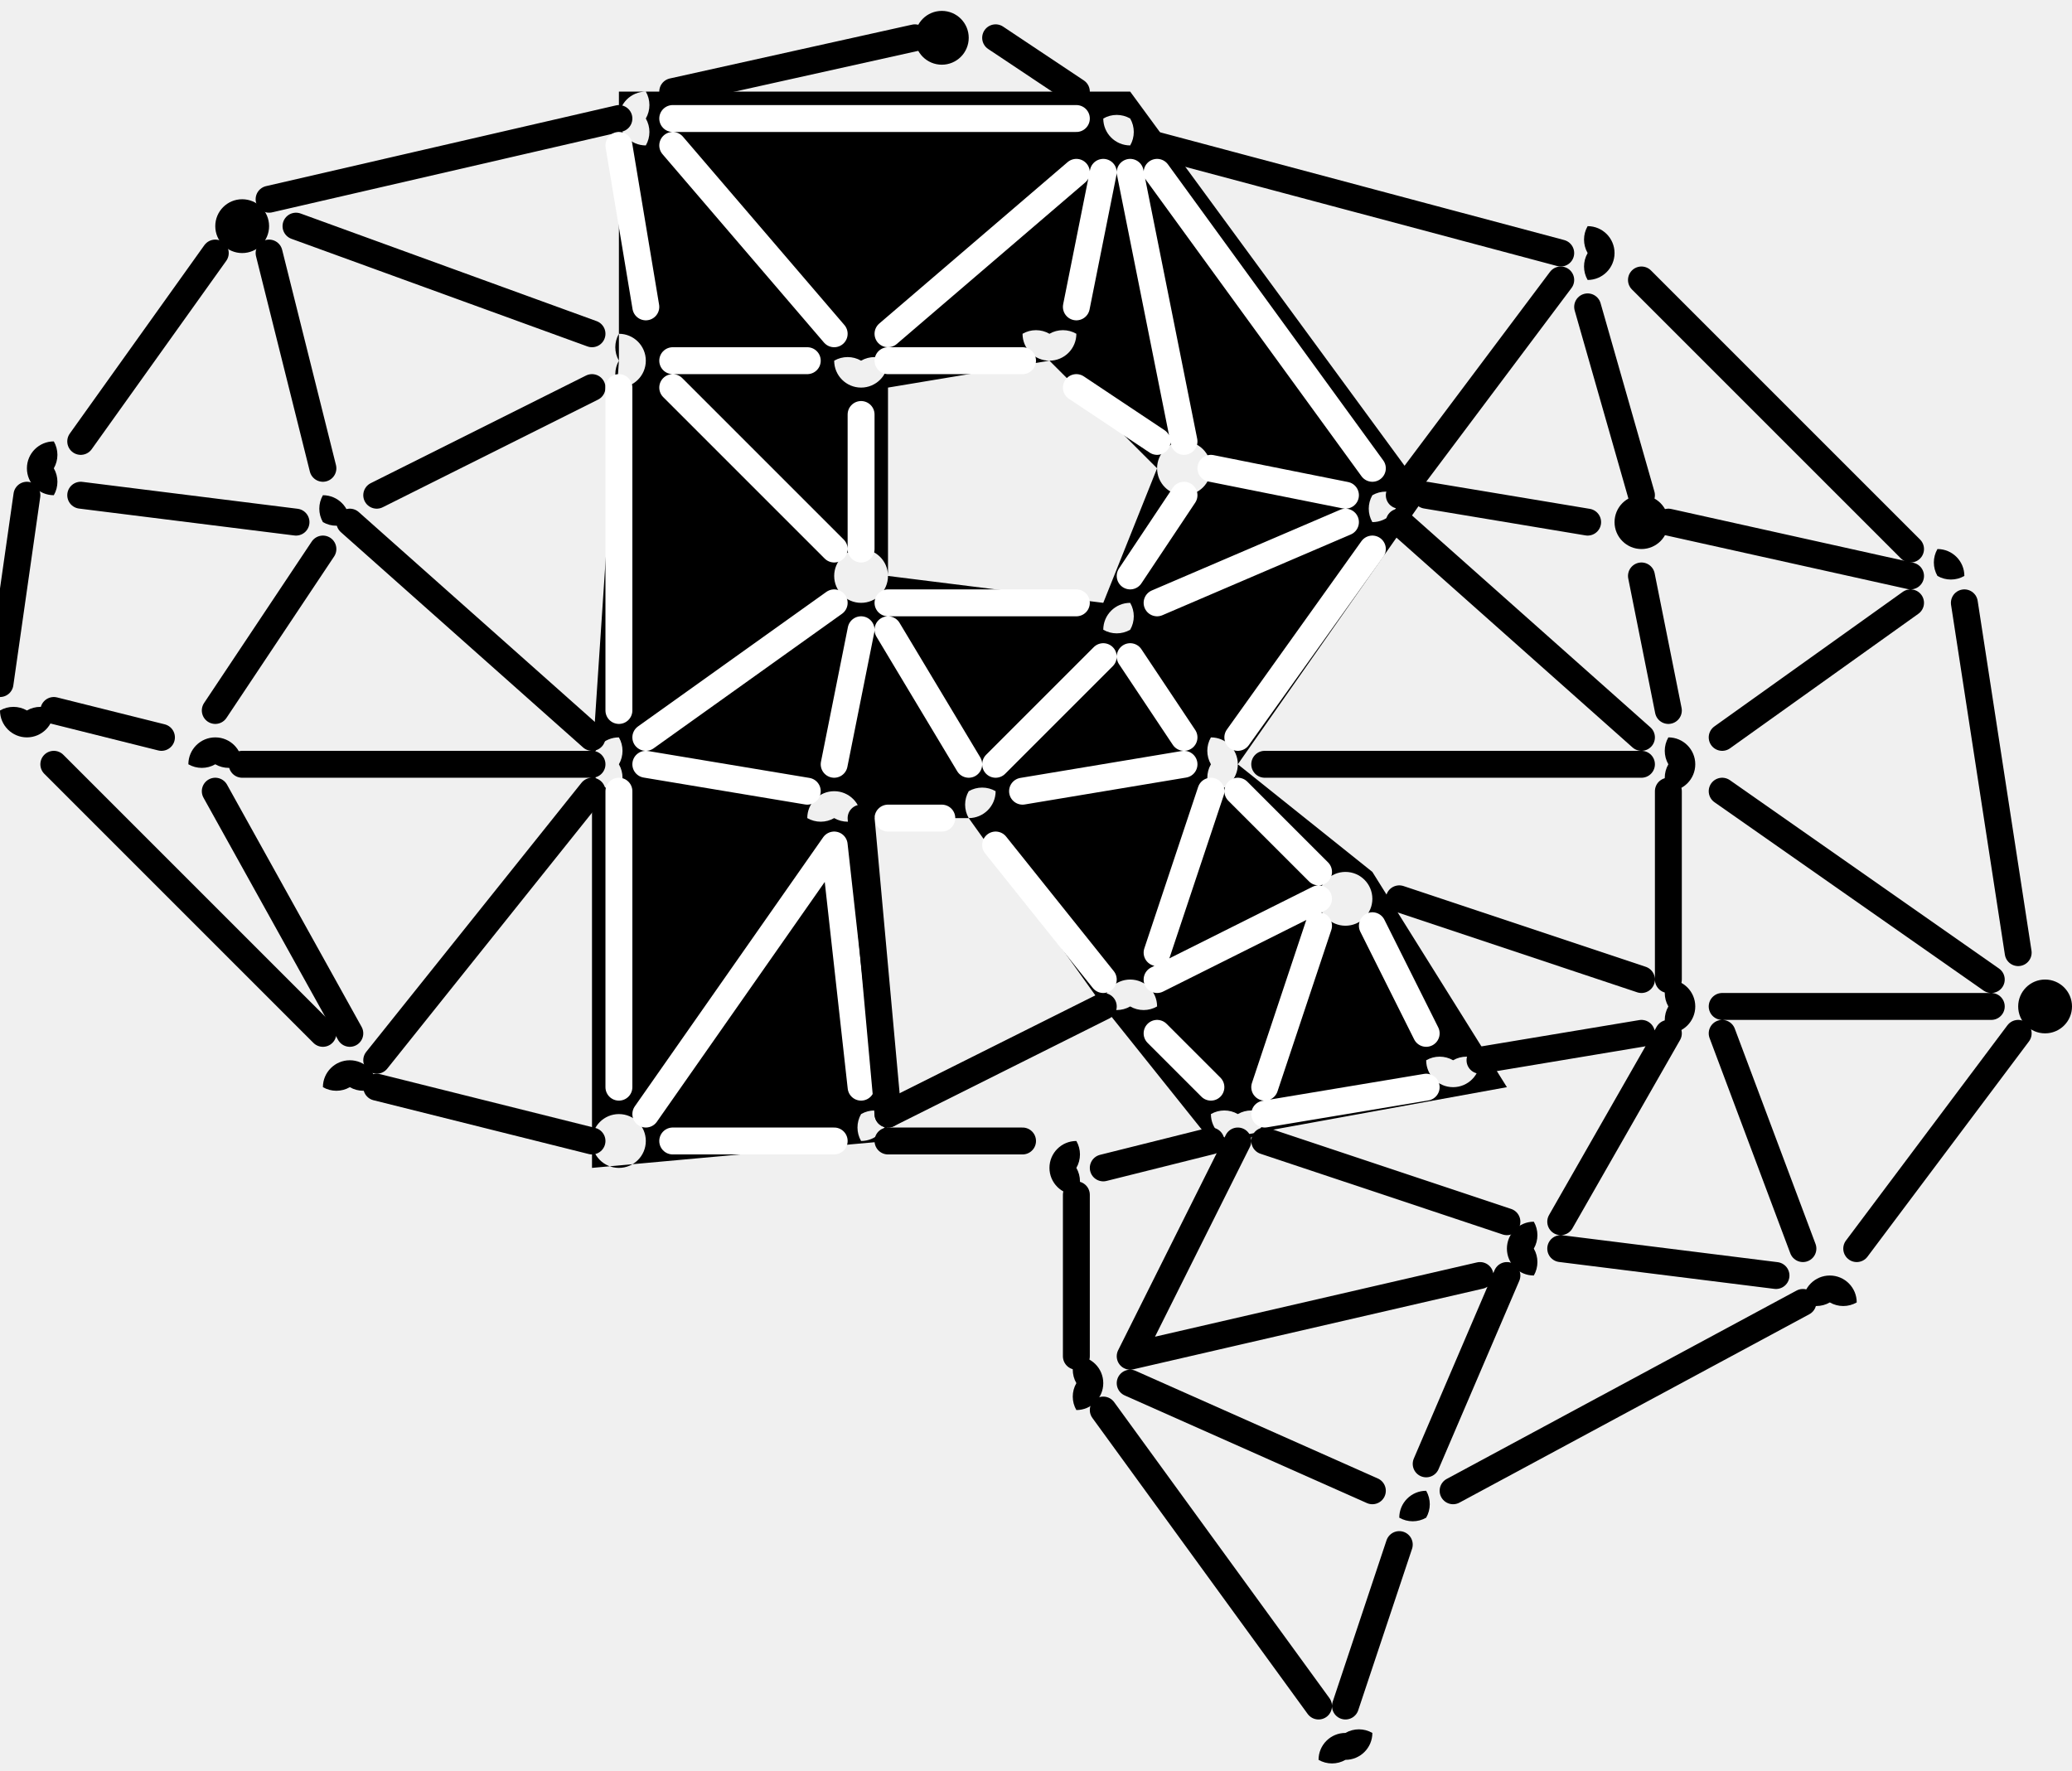
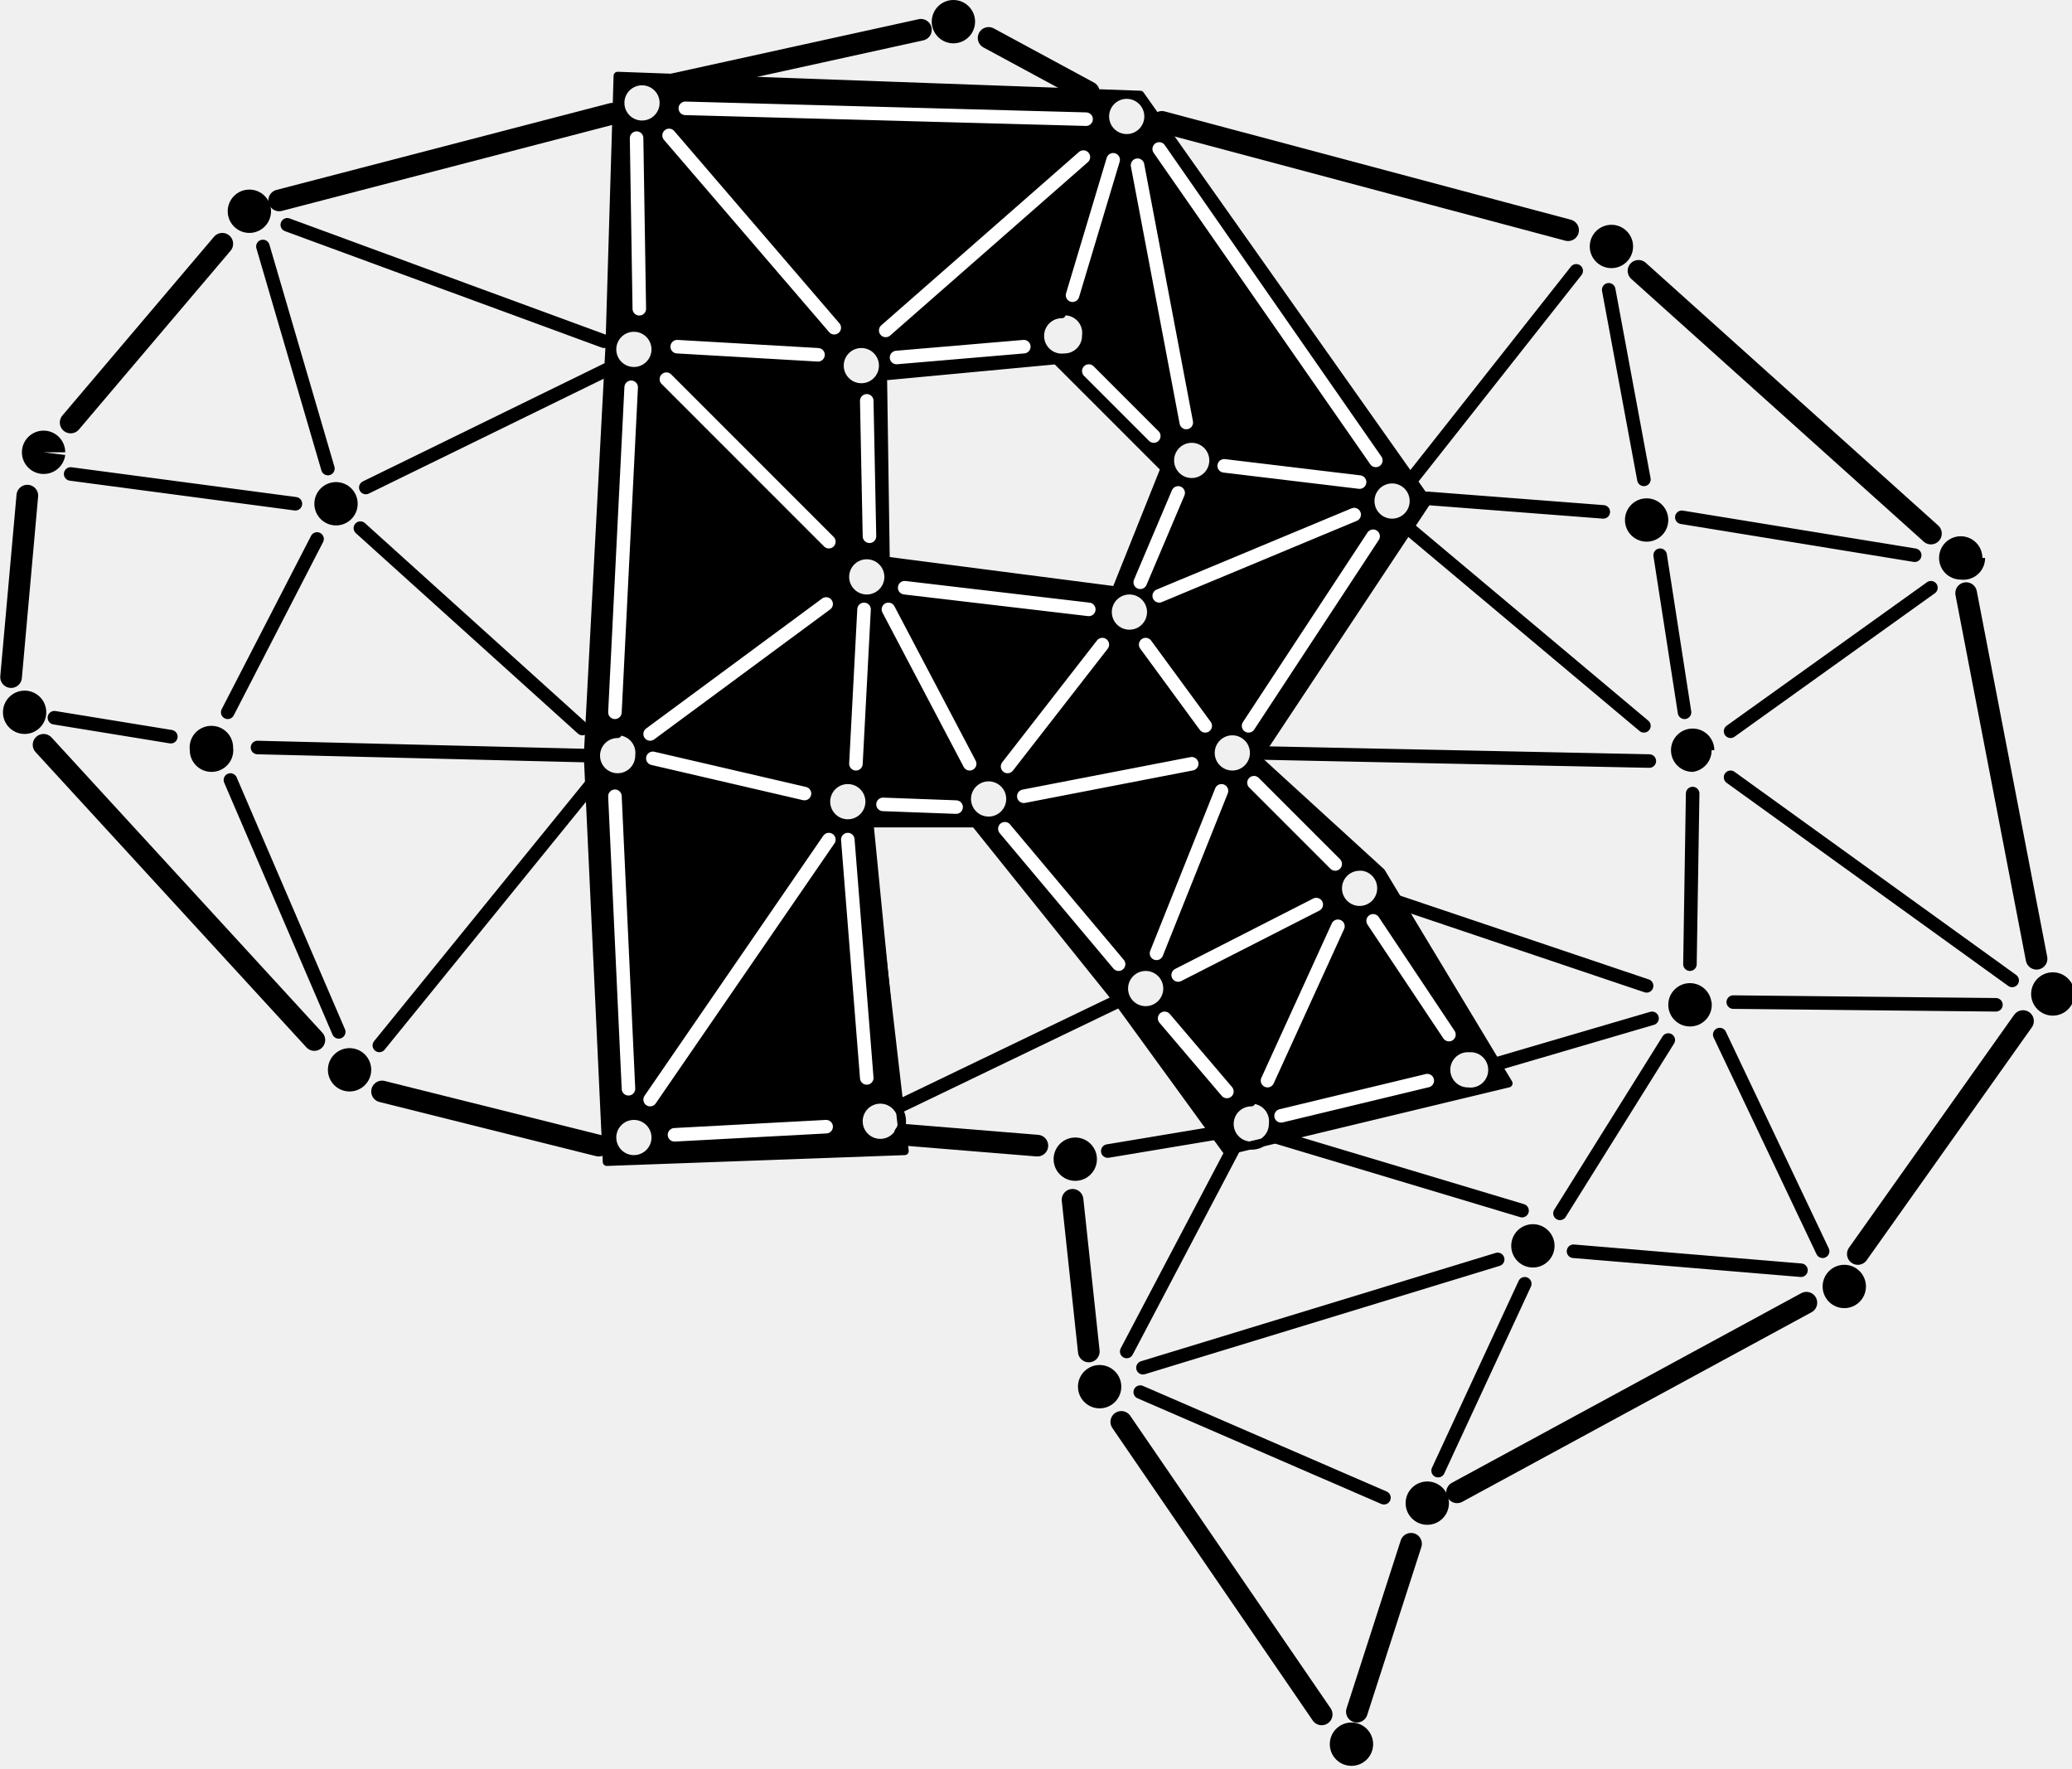
- <svg xmlns="http://www.w3.org/2000/svg" width="289" height="247" viewBox="0 0 77 65">
-   <path paint-order="fill markers stroke" fill="none" d="M-21-71h216V2H-21z" />
+ <svg xmlns="http://www.w3.org/2000/svg" width="289.2" height="246.8" viewBox="0 0 76.5 65.3">
+   <path paint-order="fill markers stroke" fill="none" d="M-21.9-71h215.6V1.8H-22z" />
  <g paint-order="fill markers stroke">
-     <path d="M23 3v10l-1 15v15l11-1-1-12h4l5 7 4 5 11-2-5-8-5-4 7-10L42 3zm1 0a1 1 0 010 1 1 1 0 010 1 1 1 0 01-1-1 1 1 0 011-1zm18 1a1 1 0 010 1 1 1 0 01-1-1 1 1 0 011 0zm-3 8a1 1 0 011 0 1 1 0 01-1 1 1 1 0 01-1-1 1 1 0 011 0zm-16 0a1 1 0 011 1 1 1 0 01-1 1 1 1 0 010-1 1 1 0 010-1zm9 1a1 1 0 011 0 1 1 0 01-1 1 1 1 0 01-1-1 1 1 0 011 0zm7 0l4 4-2 5-8-1v-7zm5 3a1 1 0 011 1 1 1 0 01-1 1 1 1 0 01-1-1 1 1 0 011-1zm7 2a1 1 0 011 0 1 1 0 01-1 1 1 1 0 010-1zm-19 2a1 1 0 011 1 1 1 0 01-1 1 1 1 0 01-1-1 1 1 0 011-1zm10 2a1 1 0 010 1 1 1 0 01-1 0 1 1 0 011-1zm3 5a1 1 0 011 1 1 1 0 01-1 1 1 1 0 010-1 1 1 0 010-1zm-22 0a1 1 0 010 1 1 1 0 010 1 1 1 0 01-1-1 1 1 0 011-1zm13 2a1 1 0 011 0 1 1 0 01-1 1 1 1 0 010-1zm-5 0a1 1 0 011 1 1 1 0 01-1 0 1 1 0 01-1 0 1 1 0 011-1zm19 3a1 1 0 011 1 1 1 0 01-1 1 1 1 0 01-1-1 1 1 0 011-1zm-8 4a1 1 0 011 1 1 1 0 01-1 0 1 1 0 01-1 0 1 1 0 011-1zm12 3a1 1 0 011 0 1 1 0 01-1 1 1 1 0 01-1-1 1 1 0 011 0zm-22 2a1 1 0 011 0 1 1 0 01-1 1 1 1 0 010-1zm14 0a1 1 0 011 0 1 1 0 01-1 1 1 1 0 01-1-1 1 1 0 011 0zm-23 0a1 1 0 011 1 1 1 0 01-1 1 1 1 0 01-1-1 1 1 0 011-1zM36 1a1 1 0 01-1 1 1 1 0 01-1-1 1 1 0 011-1 1 1 0 011 1h-1zM2 17a1 1 0 010 1 1 1 0 01-1-1 1 1 0 011-1 1 1 0 010 1zM10 8a1 1 0 01-1 1 1 1 0 01-1-1 1 1 0 011-1 1 1 0 011 1H9zM60 9a1 1 0 01-1 1 1 1 0 010-1 1 1 0 010-1 1 1 0 011 1h-1zM73 21a1 1 0 01-1 0 1 1 0 010-1 1 1 0 011 1h-1zM77 37a1 1 0 01-1 1 1 1 0 01-1-1 1 1 0 011-1 1 1 0 011 1h-1zM69 48a1 1 0 01-1 0 1 1 0 01-1 0 1 1 0 011-1 1 1 0 011 1h-1zM53 56a1 1 0 01-1 0 1 1 0 011-1 1 1 0 010 1zM51 64a1 1 0 01-1 1 1 1 0 01-1 0 1 1 0 011-1 1 1 0 011 0h-1zM41 51a1 1 0 01-1 1 1 1 0 010-1 1 1 0 010-1 1 1 0 011 1h-1z" />
-     <path d="M40 43a1 1 0 010 1 1 1 0 01-1-1 1 1 0 011-1 1 1 0 010 1zM14 40a1 1 0 01-1 0 1 1 0 01-1 0 1 1 0 011-1 1 1 0 011 1h-1zM2 26a1 1 0 01-1 1 1 1 0 01-1-1 1 1 0 011 0 1 1 0 011 0H1zM57 46a1 1 0 010 1 1 1 0 01-1-1 1 1 0 011-1 1 1 0 010 1zM63 37a1 1 0 01-1 1 1 1 0 010-1 1 1 0 010-1 1 1 0 011 1h-1zM62 19a1 1 0 01-1 1 1 1 0 01-1-1 1 1 0 011-1 1 1 0 011 1h-1zM9 28a1 1 0 01-1 0 1 1 0 01-1 0 1 1 0 011-1 1 1 0 011 1H8zM13 19a1 1 0 01-1 0 1 1 0 010-1 1 1 0 011 1h-1zM63 28a1 1 0 01-1 1 1 1 0 010-1 1 1 0 010-1 1 1 0 011 1h-1z" />
+     <path d="M22.8 2.8l-.3 10h0l-.8 15.1.7 15 11-.4L32 30.4H36l5.3 6.6 4 5.5L55.7 40 51 32.2 46.4 28l6.3-9.5-10.6-15zm.9.2a.8.8 0 01.8.8v0a.8.8 0 01-.8.8.8.8 0 01-.8-.8.8.8 0 01.8-.8zm17.9.5a.8.8 0 01.8.8v0a.8.8 0 01-.8.8.8.8 0 01-.8-.8.8.8 0 01.8-.8zm-2.4 8a.8.8 0 01.9.9v0a.8.8 0 01-.8.8.8.8 0 01-.9-.8.8.8 0 01.8-.8zm-15.8.6a.8.8 0 01.8.8v0a.8.8 0 01-.8.8.8.8 0 01-.8-.8.8.8 0 01.8-.8zm8.4.6a.8.8 0 01.8.8v0a.8.8 0 01-.8.8.8.8 0 01-.8-.8.8.8 0 01.8-.8zm7.2.6l4 4-1.8 4.5-8.5-1.1-.1-6.8h0zm5 2.9a.8.8 0 01.8.8v0a.8.8 0 01-.8.8.8.8 0 01-.8-.8.8.8 0 01.8-.8zm7.4 1.5a.8.8 0 01.8.8v0a.8.8 0 01-.8.8.8.8 0 01-.8-.8.8.8 0 01.8-.8zM32 20.5a.8.8 0 01.8.8v0a.8.8 0 01-.8.8.8.8 0 01-.8-.8.8.8 0 01.8-.8zm9.7 1.3a.8.8 0 01.8.8v0a.8.8 0 01-.8.8.8.8 0 01-.8-.8.8.8 0 01.8-.8zm3.8 5.2a.8.8 0 01.8.8v0a.8.8 0 01-.8.8.8.8 0 01-.8-.8.8.8 0 01.8-.8zm-22.7 0a.8.8 0 01.8.9v0a.8.8 0 01-.8.8.8.8 0 01-.8-.8.8.8 0 01.8-.8zm13.7 1.7a.8.8 0 01.8.8v0a.8.8 0 01-.8.8.8.8 0 01-.8-.8.8.8 0 01.8-.8zm-5.2.1a.8.8 0 01.8.8v0a.8.8 0 01-.8.8.8.8 0 01-.8-.8.8.8 0 01.8-.8zm19 3.2a.8.8 0 01.7.8v0a.8.8 0 01-.8.8.8.8 0 01-.8-.8.8.8 0 01.8-.8zm-8 3.7a.8.8 0 01.8.8v0a.8.8 0 01-.8.8.8.8 0 01-.8-.8.8.8 0 01.8-.8zm12 3a.8.8 0 01.8.8v0a.8.8 0 01-.9.8.8.8 0 01-.8-.8.8.8 0 01.8-.8zm-21.8 1.9a.8.8 0 01.8.8v0a.8.8 0 01-.8.8.8.8 0 01-.8-.8.8.8 0 01.8-.8zm13.7 0a.8.8 0 01.8.9v0a.8.8 0 01-.8.8.8.8 0 01-.8-.8.8.8 0 01.8-.8zm-22.8.6a.8.8 0 01.8.8v0a.8.8 0 01-.8.8.8.8 0 01-.8-.8.8.8 0 01.8-.8z" stroke="#000" stroke-linecap="round" stroke-linejoin="round" stroke-width=".3" />
+     <path d="M36 .8a.8.8 0 01-.8.8.8.8 0 01-.8-.8.8.8 0 01.8-.8.8.8 0 01.8.8h-.8zm-33.6 16a.8.8 0 01-.8.7.8.8 0 01-.8-.8.8.8 0 01.8-.8.8.8 0 01.8.8h-.8zM10 7.8a.8.8 0 01-.8.8.8.8 0 01-.8-.8.8.8 0 01.8-.8.8.8 0 01.8.8H9zm50.3 1.3a.8.8 0 01-.8.8.8.8 0 01-.8-.8.8.8 0 01.8-.8.8.8 0 01.8.8h-.8zm13 11.5a.8.8 0 01-.9.8.8.8 0 01-.8-.8.8.8 0 01.8-.8.8.8 0 01.8.8h-.8zm3.3 16.1a.8.8 0 01-.8.8.8.8 0 01-.8-.8.8.8 0 01.8-.8.8.8 0 01.8.8h-.8zm-7.7 10.8a.8.8 0 01-.8.8.8.8 0 01-.8-.8.8.8 0 01.8-.8.8.8 0 01.8.8H68zm-15.4 8a.8.8 0 01-.8.8.8.8 0 01-.8-.8.8.8 0 01.8-.8.8.8 0 01.8.8h-.8zm-2.8 8.9a.8.8 0 01-.8.8.8.8 0 01-.8-.8.8.8 0 01.8-.8.8.8 0 01.8.8h-.8zm-9.3-13.2a.8.8 0 01-.8.8.8.8 0 01-.8-.8.8.8 0 01.8-.8.8.8 0 01.8.8h-.8zm-.9-8.4a.8.8 0 01-.8.8.8.8 0 01-.8-.8.8.8 0 01.8-.8.8.8 0 01.8.8h-.8zm-26.8-3.3a.8.8 0 01-.8.8.8.8 0 01-.8-.8.8.8 0 01.8-.8.8.8 0 01.8.8h-.8zm-12-13.2a.8.8 0 01-.8.8.8.8 0 01-.8-.8.8.8 0 01.8-.8.8.8 0 01.8.8H.8zM57.4 46a.8.8 0 01-.8.8.8.8 0 01-.8-.8.8.8 0 01.8-.8.8.8 0 01.8.8h-.8zm5.8-9a.8.8 0 01-.8.9.8.8 0 01-.8-.8.8.8 0 01.8-.8.8.8 0 01.8.8h-.8zm-1.6-17.8a.8.8 0 01-.8.8.8.8 0 01-.8-.8.8.8 0 01.8-.8.8.8 0 01.8.8h-.8zm-53 8.4a.8.8 0 01-.8.9.8.8 0 01-.8-.8.8.8 0 01.8-.9.8.8 0 01.8.8h-.8zm4.6-9a.8.8 0 01-.8.8.8.8 0 01-.8-.8.8.8 0 01.8-.8.8.8 0 01.8.8h-.8zm50 9.1a.8.8 0 01-.7.8.8.8 0 01-.8-.8.8.8 0 01.8-.8.8.8 0 01.8.8h-.8z" />
  </g>
  <g fill="none" stroke-linecap="round">
    <g stroke="#000">
-       <path d="M61 21l1 5M58 9L43 5M71 20L61 10M75 35l-2-13M69 46l6-8M67 48l-13 7M50 63l2-6M49 63l-8-11M40 50v-6M38 42h-5M14 40l8 2M12 38L2 28M0 25l1-7M8 9l-5 7M23 4L10 7M34 1l-9 2M40 3l-3-2" />
-       <g>
-         <path d="M22 29l-8 10M9 28h13M55 39l6-1M41 37l-8 4M45 42l-4 1M46 42l-4 8M51 55l-9-4M47 42l9 3M42 50l13-3M58 46l8 1M52 19l9 8M47 28h14M3 18l8 1M10 9l2 8M12 20l-4 6M2 26l4 1M8 29l5 9M22 14l-8 4M11 8l11 4M13 19l9 8M58 10l-6 8M59 11l2 7M62 19l9 2M53 18l6 1M64 27l7-5M64 29l10 7M52 33l9 3M62 29v7M64 38l3 8M58 45l4-7M64 37h10M53 54l3-7" />
-       </g>
+       <path d="M61.3 20.5l.9 5.8" stroke-width=".5" />
+       <path d="M57.9 8.5l-15-4m28.4 15.2L60.5 10m14.7 25.4l-2.6-13.5m-4 24.4l6.1-8.6m-8 10.4l-12.9 7m-3.7 8.1l2-6.2m-3.3 6.3l-7.4-10.8m-1.2-2.6l-.6-5.6m-1.3-2l-4.9-.4m-19.3-1.6l8 2m-10.5-3.9l-10-10.9M.4 25l.6-6.7M8.2 9l-5.6 6.6m20-11.4L10.3 7.4M34 1.1l-9.1 2m15.3.3l-3.7-2" stroke-width=".8" />
+       <path d="M21.8 29L14 38.6m-4.5-11l12.2.3m33.5 11.4l5.8-1.7M41.2 37l-7.9 3.8m11.8 1l-4.2.7m4.7-.2l-4 7.6m9.5 5.4l-9-3.9m5.1-9.4l9 2.7m-14 5.8l13.1-4m2.8-.3l8.4.7M52 19.5l8.7 7.3m-14.2 1l14.4.3M2.6 17.5l8.3 1.1M9.7 9.1l2.4 8.2m-.4 2.6l-3.3 6.4m-6.4.2l4.3.7m2.2 1.6l4 9.3m10-24.5L13.5 18m-2.9-9.7l11.7 4.3m-9 6.9l8.2 7.4M58.2 10l-6 7.6m7.2-6.9l1.3 7m1.4 1.4l8.6 1.4m-18-2.1l6.5.5m4.7 8.1l7.4-5.3m-7.4 7l10.4 7.5m-22.7-2.9l9.2 3.1m1.7-7.1l-.1 6.3m1.1 2.6l3.8 8m-9.7-1.4l4-6.4M64 37l9.7.1M53.1 54.3l3.2-6.9" stroke-width=".5" />
    </g>
-     <g stroke="#fff">
-       <path d="M25 13h5M44 28l-6 1M47 40l2-6M51 34l2 4M53 40l-6 1M25 14l6 6M23 14v12M23 29v11M31 31l-7 10M25 42h6M32 40l-1-9M24 28l6 1M31 22l-7 5M25 5l6 7M23 5l1 6M33 12l7-6M40 4H25M42 6l2 10M41 6l-1 5M38 13h-5M32 15v5M32 23l-1 5M33 23l3 5M35 30h-2M40 22h-7M43 16l-3-2M43 6l8 11M43 22l7-3M50 18l-5-1M44 18l-2 3M41 24l-4 4M42 24l2 3M51 20l-5 7M37 31l4 5M45 29l-2 6M46 29l3 3M49 33l-6 3M43 38l2 2" />
-     </g>
-     <path d="M33 41l-1-11" stroke="#000" />
+     <path d="M25 12.8l5.2.3M44 28.2l-6.2 1.2m9 10.5l2.6-5.7m1.3-.2l2.8 4.2m-.8 1.7l-5.4 1.3M24.6 14l6 6m-7.3-5.7l-.6 12m0 3.1l.5 10.8m7.4-9.2L24 40.6m.9 1.3l5.6-.3m1.5-1.8l-.7-8.8m-7.2-3l5.6 1.3m.8-7L24 27.1M24.7 5l6.1 7.1m-7.3-7l.1 6.3m9.1.8L40 5.8m.1-1.4L25.3 4M42 6.1l1.8 9.5m-2.7-9.7l-1.5 5m-1.8 1.9l-4.7.4M32 14.8l.1 5m-.2 2.7l-.3 5.7m1.2-5.7l3 5.7m-.5 1.6l-2.7-.1m7.6-7.2l-6.8-.8m9.2-5.6l-2.4-2.4m2.6-8.2L50.8 17m-8 5l7.2-3m.2-1.2l-5-.6m-1.7 1l-1.4 3.3m-1.4 2.3l-3.5 4.5m5.1-4.5l2.2 3m6.2-7l-4.6 7m-9 3.8l4.2 5m3.8-6.4l-2.4 6m3.6-6.3l3 3m-.7 1.5L43.5 36m-.5 1.6l2.3 2.7" stroke="#fff" stroke-width=".5" />
+     <path d="M33 40.6L32 30.4" stroke="#000" stroke-width=".5" />
  </g>
</svg>
